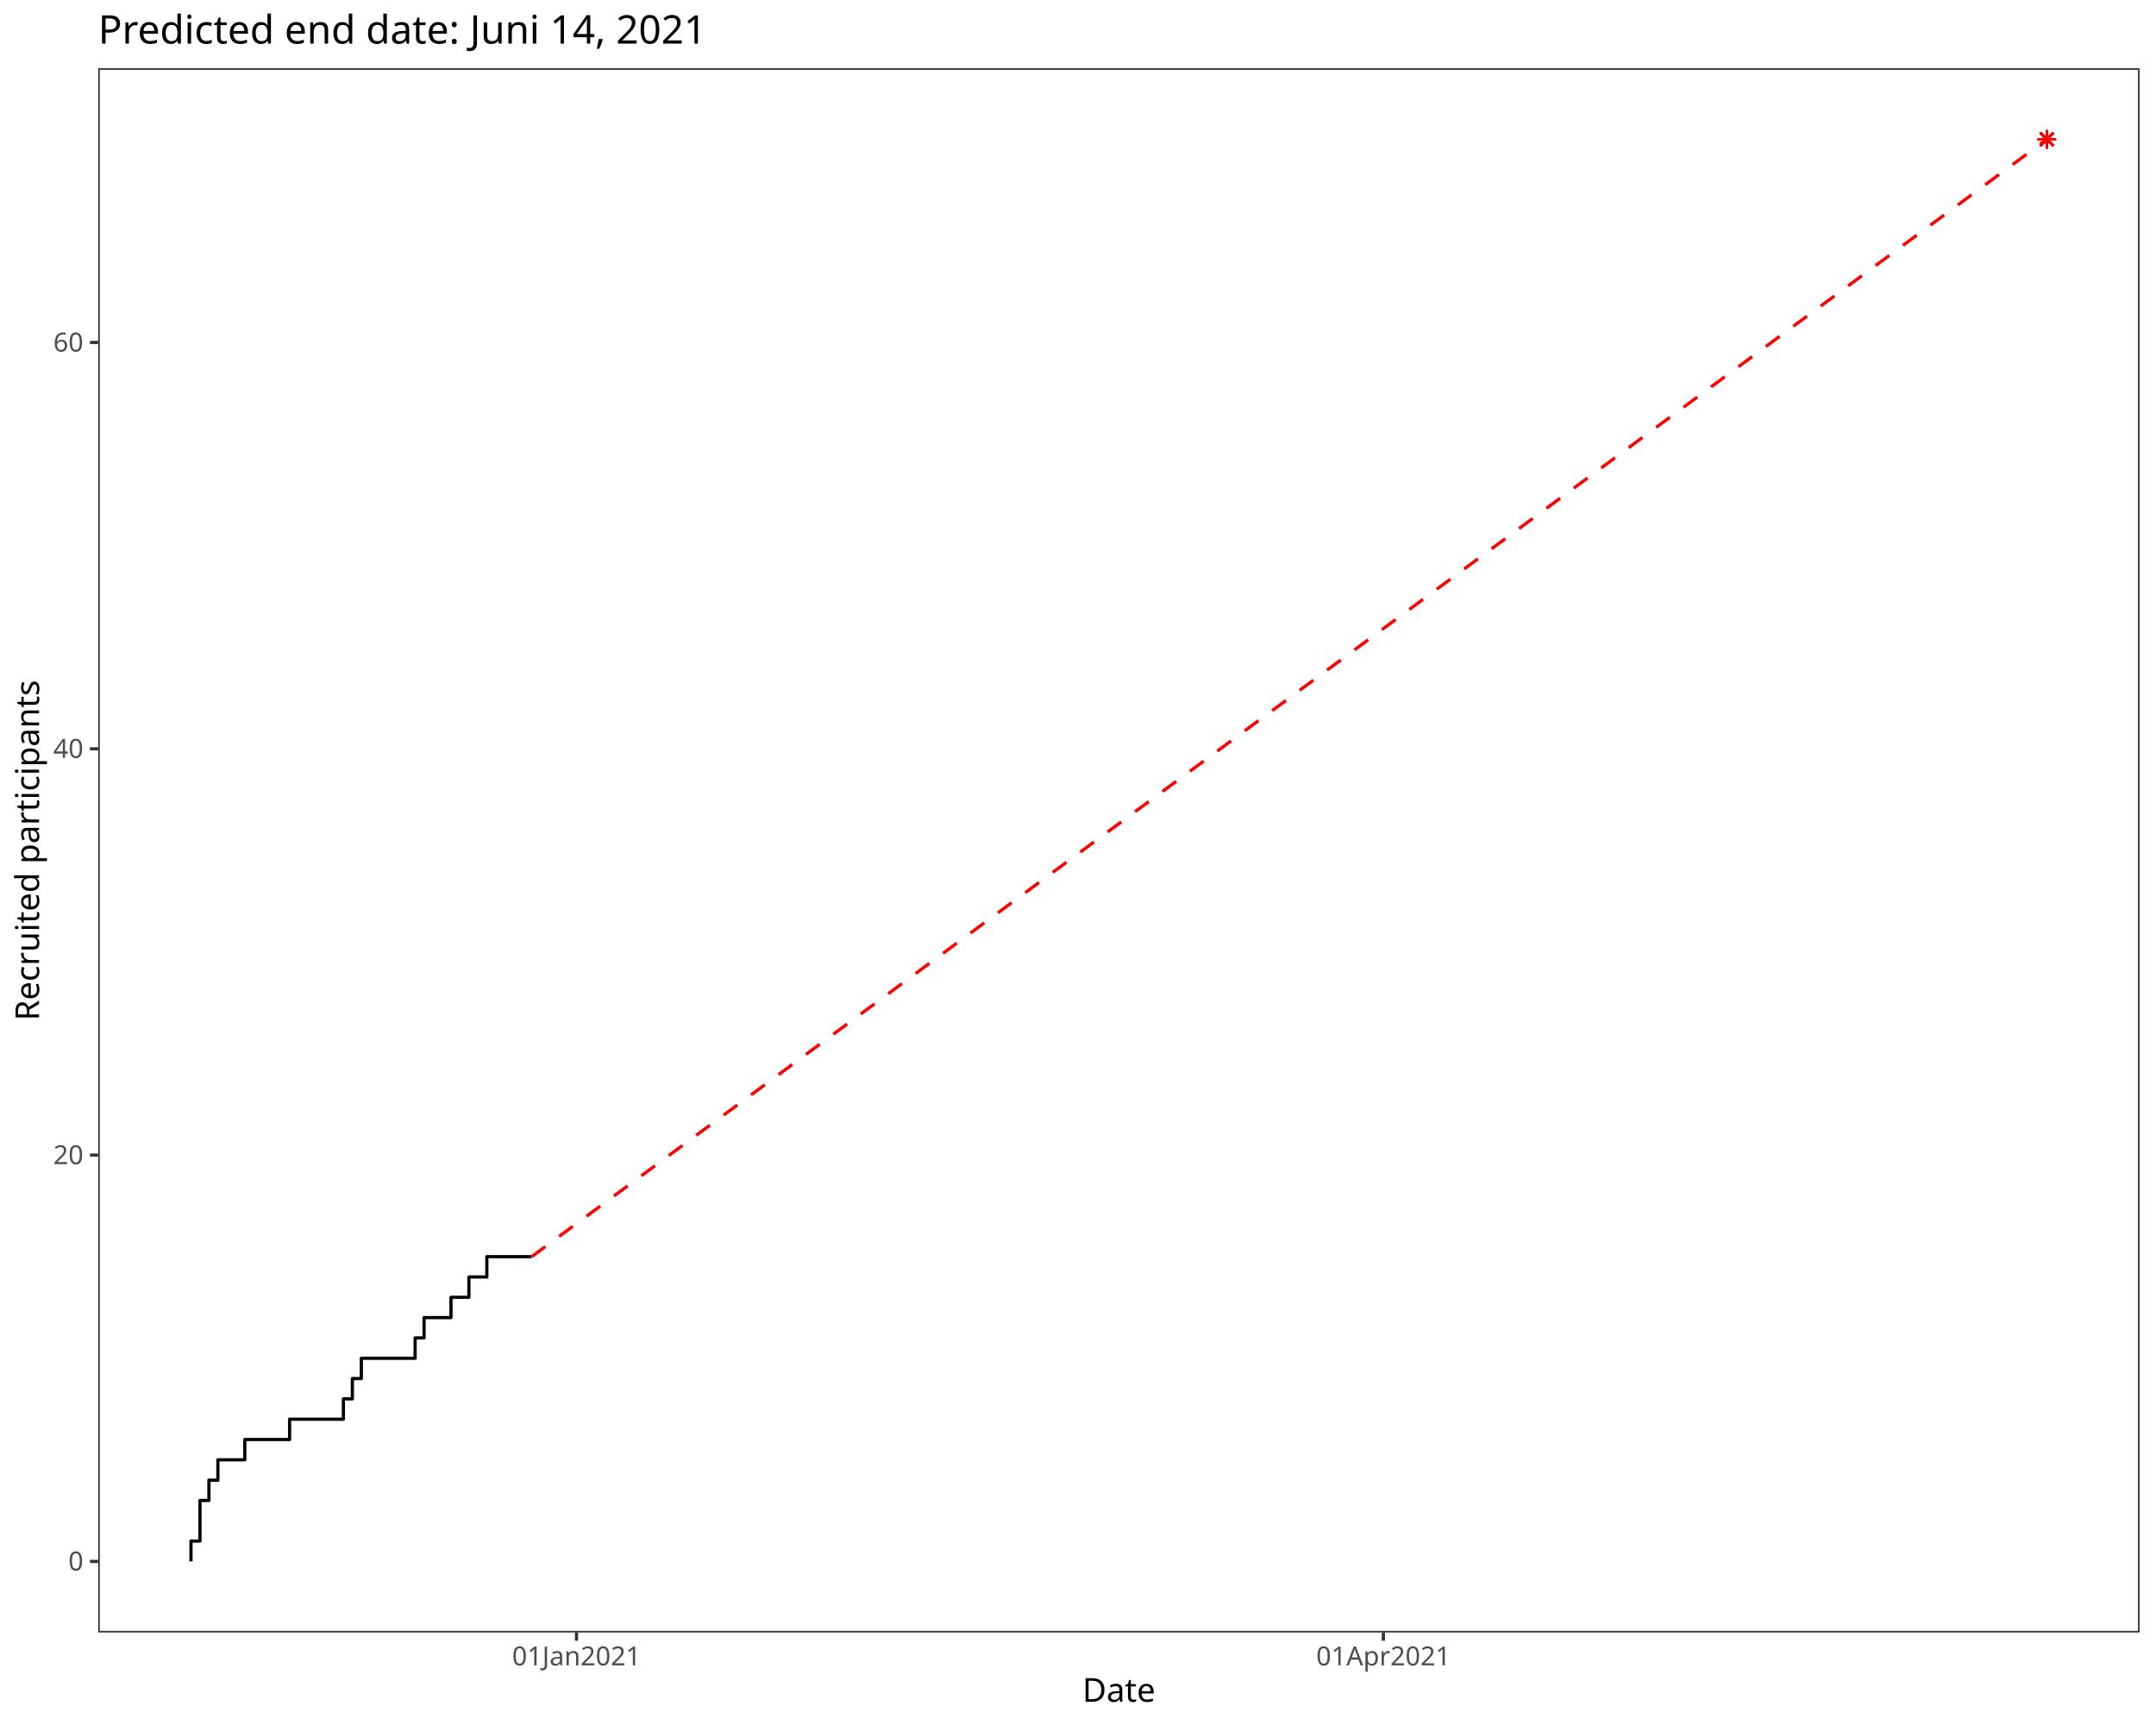
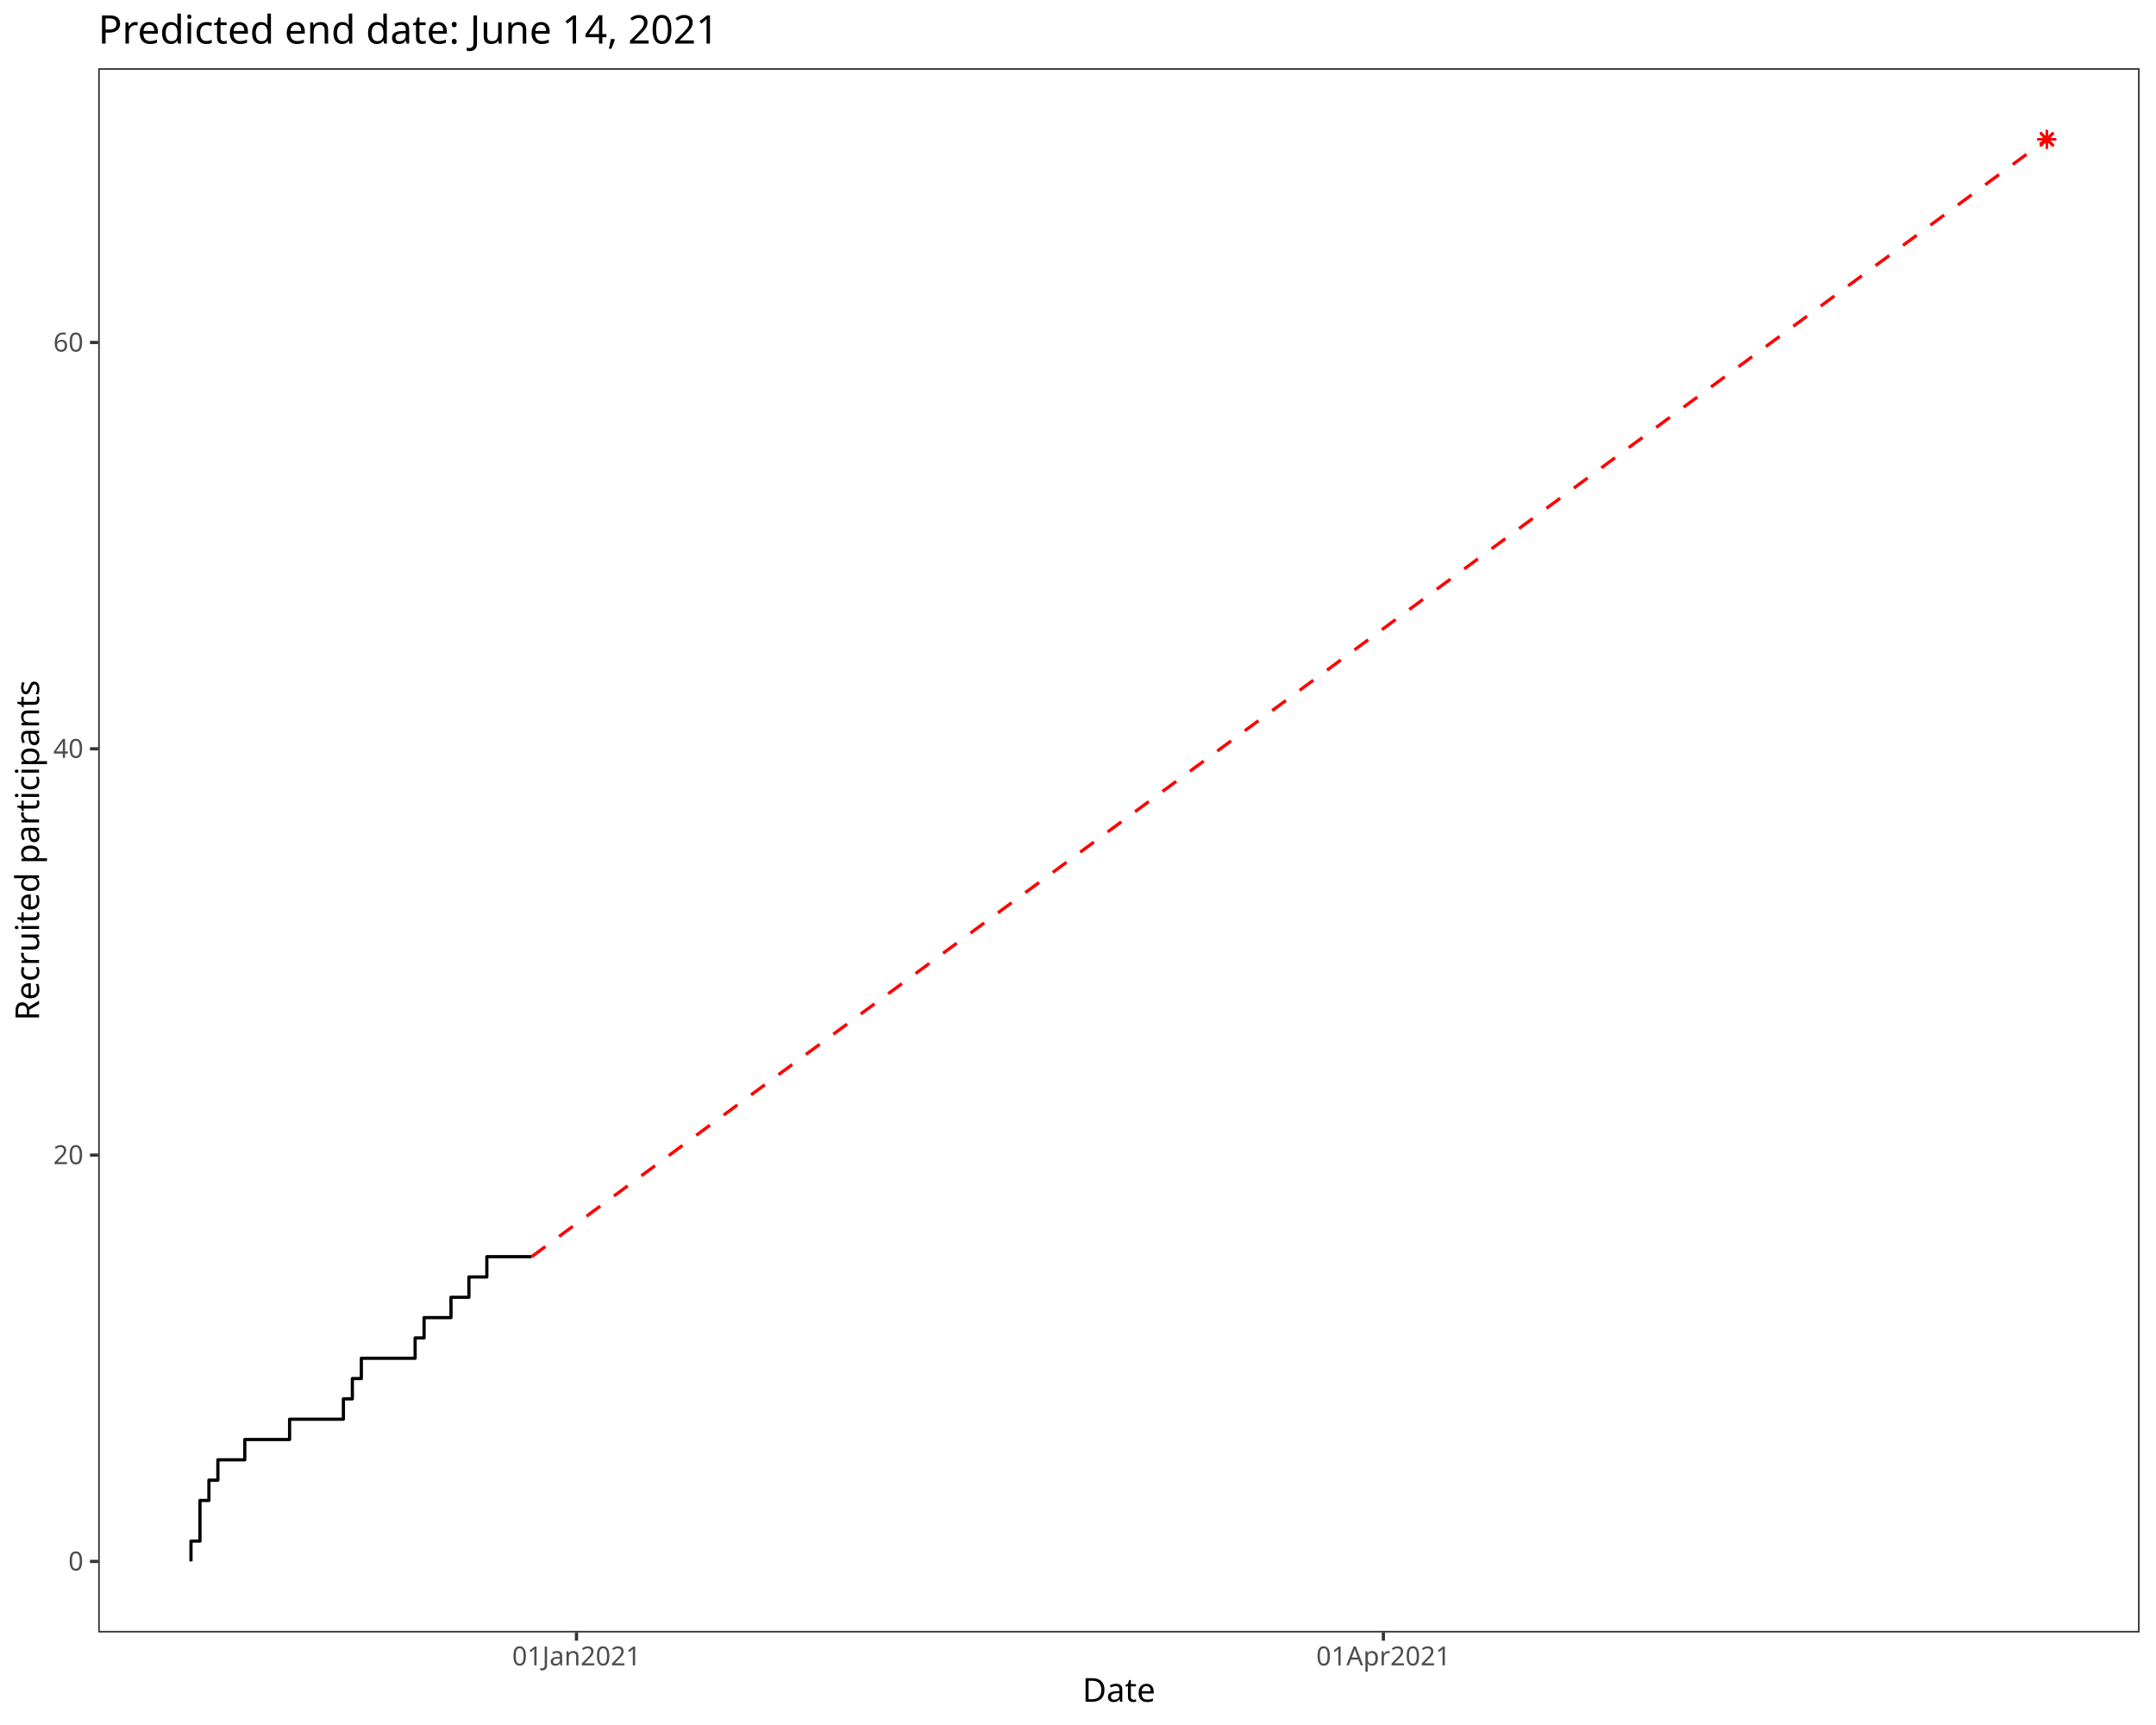
<svg xmlns="http://www.w3.org/2000/svg" class="svglite" data-engine-version="2.0" width="720.00pt" height="576.00pt" viewBox="0 0 720.00 576.00">
  <defs>
    <style type="text/css">
    .svglite line, .svglite polyline, .svglite polygon, .svglite path, .svglite rect, .svglite circle {
      fill: none;
      stroke: #000000;
      stroke-linecap: round;
      stroke-linejoin: round;
      stroke-miterlimit: 10.00;
    }
  </style>
  </defs>
  <rect width="100%" height="100%" style="stroke: none; fill: #FFFFFF;" />
  <defs>
    <clipPath id="cpMC4wMHw3MjAuMDB8MC4wMHw1NzYuMDA=">
      <rect x="0.00" y="0.00" width="720.00" height="576.00" />
    </clipPath>
  </defs>
  <g clip-path="url(#cpMC4wMHw3MjAuMDB8MC4wMHw1NzYuMDA=)">
    <rect x="0.00" y="0.00" width="720.00" height="576.00" style="stroke-width: 1.07; stroke: #FFFFFF; fill: #FFFFFF;" />
  </g>
  <defs>
    <clipPath id="cpMzIuNzl8NzE0LjUyfDIyLjc4fDU0NS4xMQ==">
      <rect x="32.79" y="22.78" width="681.73" height="522.33" />
    </clipPath>
  </defs>
  <g clip-path="url(#cpMzIuNzl8NzE0LjUyfDIyLjc4fDU0NS4xMQ==)">
    <rect x="32.79" y="22.78" width="681.73" height="522.33" style="stroke-width: 1.07; stroke: none; fill: #FFFFFF;" />
    <polyline points="63.78,521.37 63.78,521.37 63.78,514.59 66.78,514.59 66.78,501.02 69.77,501.02 69.77,494.24 72.76,494.24 72.76,487.45 81.75,487.45 81.75,480.67 96.71,480.67 96.71,473.89 114.68,473.89 114.68,467.10 117.67,467.10 117.67,460.32 120.67,460.32 120.67,453.54 138.63,453.54 138.63,446.75 141.62,446.75 141.62,439.97 150.61,439.97 150.61,433.18 156.59,433.18 156.59,426.40 162.58,426.40 162.58,419.62 177.55,419.62 177.55,419.62 " style="stroke-width: 1.07; stroke-linecap: butt;" />
    <polyline points="177.55,419.62 683.53,46.53 " style="stroke-width: 1.07; stroke: #FF0000; stroke-dasharray: 5.69,5.69; stroke-linecap: butt;" />
    <line x1="681.58" y1="48.48" x2="685.49" y2="44.57" style="stroke-width: 0.71; stroke: #FF0000;" />
    <line x1="681.58" y1="44.57" x2="685.49" y2="48.48" style="stroke-width: 0.71; stroke: #FF0000;" />
    <line x1="680.77" y1="46.53" x2="686.30" y2="46.53" style="stroke-width: 0.71; stroke: #FF0000;" />
    <line x1="683.53" y1="49.29" x2="683.53" y2="43.76" style="stroke-width: 0.71; stroke: #FF0000;" />
    <line x1="681.58" y1="48.48" x2="685.49" y2="44.57" style="stroke-width: 0.71; stroke: #FF0000;" />
    <line x1="681.58" y1="44.57" x2="685.49" y2="48.48" style="stroke-width: 0.71; stroke: #FF0000;" />
    <line x1="680.77" y1="46.53" x2="686.30" y2="46.53" style="stroke-width: 0.71; stroke: #FF0000;" />
    <line x1="683.53" y1="49.29" x2="683.53" y2="43.76" style="stroke-width: 0.71; stroke: #FF0000;" />
    <line x1="681.58" y1="48.48" x2="685.49" y2="44.57" style="stroke-width: 0.71; stroke: #FF0000;" />
    <line x1="681.58" y1="44.57" x2="685.49" y2="48.48" style="stroke-width: 0.71; stroke: #FF0000;" />
    <line x1="680.77" y1="46.53" x2="686.30" y2="46.53" style="stroke-width: 0.71; stroke: #FF0000;" />
    <line x1="683.53" y1="49.29" x2="683.53" y2="43.76" style="stroke-width: 0.71; stroke: #FF0000;" />
    <line x1="681.58" y1="48.48" x2="685.49" y2="44.57" style="stroke-width: 0.71; stroke: #FF0000;" />
    <line x1="681.58" y1="44.57" x2="685.49" y2="48.48" style="stroke-width: 0.71; stroke: #FF0000;" />
    <line x1="680.77" y1="46.53" x2="686.30" y2="46.53" style="stroke-width: 0.71; stroke: #FF0000;" />
    <line x1="683.53" y1="49.29" x2="683.53" y2="43.76" style="stroke-width: 0.71; stroke: #FF0000;" />
    <line x1="681.58" y1="48.48" x2="685.49" y2="44.57" style="stroke-width: 0.71; stroke: #FF0000;" />
    <line x1="681.58" y1="44.57" x2="685.49" y2="48.48" style="stroke-width: 0.71; stroke: #FF0000;" />
    <line x1="680.77" y1="46.53" x2="686.30" y2="46.53" style="stroke-width: 0.71; stroke: #FF0000;" />
    <line x1="683.53" y1="49.29" x2="683.53" y2="43.76" style="stroke-width: 0.71; stroke: #FF0000;" />
    <line x1="681.58" y1="48.48" x2="685.49" y2="44.57" style="stroke-width: 0.71; stroke: #FF0000;" />
    <line x1="681.58" y1="44.57" x2="685.49" y2="48.48" style="stroke-width: 0.71; stroke: #FF0000;" />
    <line x1="680.77" y1="46.53" x2="686.30" y2="46.53" style="stroke-width: 0.71; stroke: #FF0000;" />
    <line x1="683.53" y1="49.29" x2="683.53" y2="43.76" style="stroke-width: 0.71; stroke: #FF0000;" />
    <line x1="681.58" y1="48.48" x2="685.49" y2="44.57" style="stroke-width: 0.71; stroke: #FF0000;" />
    <line x1="681.58" y1="44.57" x2="685.49" y2="48.48" style="stroke-width: 0.71; stroke: #FF0000;" />
    <line x1="680.77" y1="46.53" x2="686.30" y2="46.53" style="stroke-width: 0.71; stroke: #FF0000;" />
    <line x1="683.53" y1="49.29" x2="683.53" y2="43.76" style="stroke-width: 0.71; stroke: #FF0000;" />
    <line x1="681.58" y1="48.48" x2="685.49" y2="44.57" style="stroke-width: 0.71; stroke: #FF0000;" />
    <line x1="681.58" y1="44.57" x2="685.49" y2="48.48" style="stroke-width: 0.71; stroke: #FF0000;" />
    <line x1="680.77" y1="46.53" x2="686.30" y2="46.53" style="stroke-width: 0.71; stroke: #FF0000;" />
    <line x1="683.53" y1="49.29" x2="683.53" y2="43.76" style="stroke-width: 0.71; stroke: #FF0000;" />
    <line x1="681.58" y1="48.48" x2="685.49" y2="44.57" style="stroke-width: 0.71; stroke: #FF0000;" />
    <line x1="681.58" y1="44.57" x2="685.49" y2="48.48" style="stroke-width: 0.71; stroke: #FF0000;" />
    <line x1="680.77" y1="46.53" x2="686.30" y2="46.53" style="stroke-width: 0.71; stroke: #FF0000;" />
    <line x1="683.53" y1="49.29" x2="683.53" y2="43.76" style="stroke-width: 0.71; stroke: #FF0000;" />
    <line x1="681.58" y1="48.48" x2="685.49" y2="44.57" style="stroke-width: 0.71; stroke: #FF0000;" />
    <line x1="681.58" y1="44.57" x2="685.49" y2="48.48" style="stroke-width: 0.71; stroke: #FF0000;" />
    <line x1="680.77" y1="46.53" x2="686.30" y2="46.53" style="stroke-width: 0.71; stroke: #FF0000;" />
    <line x1="683.53" y1="49.29" x2="683.53" y2="43.76" style="stroke-width: 0.71; stroke: #FF0000;" />
    <line x1="681.58" y1="48.48" x2="685.49" y2="44.57" style="stroke-width: 0.71; stroke: #FF0000;" />
    <line x1="681.58" y1="44.57" x2="685.49" y2="48.48" style="stroke-width: 0.71; stroke: #FF0000;" />
    <line x1="680.77" y1="46.53" x2="686.30" y2="46.53" style="stroke-width: 0.71; stroke: #FF0000;" />
    <line x1="683.53" y1="49.29" x2="683.53" y2="43.76" style="stroke-width: 0.71; stroke: #FF0000;" />
    <line x1="681.58" y1="48.48" x2="685.49" y2="44.57" style="stroke-width: 0.71; stroke: #FF0000;" />
    <line x1="681.58" y1="44.57" x2="685.49" y2="48.48" style="stroke-width: 0.71; stroke: #FF0000;" />
    <line x1="680.77" y1="46.53" x2="686.30" y2="46.53" style="stroke-width: 0.71; stroke: #FF0000;" />
    <line x1="683.53" y1="49.29" x2="683.53" y2="43.76" style="stroke-width: 0.71; stroke: #FF0000;" />
    <line x1="681.58" y1="48.48" x2="685.49" y2="44.57" style="stroke-width: 0.71; stroke: #FF0000;" />
    <line x1="681.58" y1="44.57" x2="685.49" y2="48.48" style="stroke-width: 0.71; stroke: #FF0000;" />
    <line x1="680.77" y1="46.53" x2="686.30" y2="46.53" style="stroke-width: 0.71; stroke: #FF0000;" />
    <line x1="683.53" y1="49.29" x2="683.53" y2="43.76" style="stroke-width: 0.71; stroke: #FF0000;" />
    <line x1="681.58" y1="48.48" x2="685.49" y2="44.57" style="stroke-width: 0.71; stroke: #FF0000;" />
    <line x1="681.58" y1="44.57" x2="685.49" y2="48.48" style="stroke-width: 0.71; stroke: #FF0000;" />
    <line x1="680.77" y1="46.53" x2="686.30" y2="46.53" style="stroke-width: 0.71; stroke: #FF0000;" />
    <line x1="683.53" y1="49.29" x2="683.53" y2="43.76" style="stroke-width: 0.71; stroke: #FF0000;" />
    <line x1="681.58" y1="48.48" x2="685.49" y2="44.57" style="stroke-width: 0.71; stroke: #FF0000;" />
    <line x1="681.58" y1="44.57" x2="685.49" y2="48.48" style="stroke-width: 0.71; stroke: #FF0000;" />
    <line x1="680.77" y1="46.53" x2="686.30" y2="46.53" style="stroke-width: 0.71; stroke: #FF0000;" />
    <line x1="683.53" y1="49.29" x2="683.53" y2="43.76" style="stroke-width: 0.71; stroke: #FF0000;" />
    <line x1="681.58" y1="48.48" x2="685.49" y2="44.57" style="stroke-width: 0.71; stroke: #FF0000;" />
    <line x1="681.58" y1="44.57" x2="685.49" y2="48.48" style="stroke-width: 0.71; stroke: #FF0000;" />
    <line x1="680.77" y1="46.53" x2="686.30" y2="46.53" style="stroke-width: 0.71; stroke: #FF0000;" />
    <line x1="683.53" y1="49.29" x2="683.53" y2="43.76" style="stroke-width: 0.71; stroke: #FF0000;" />
    <rect x="32.79" y="22.78" width="681.73" height="522.33" style="stroke-width: 1.07; stroke: #333333;" />
  </g>
  <g clip-path="url(#cpMC4wMHw3MjAuMDB8MC4wMHw1NzYuMDA=)">
    <text x="27.86" y="524.40" text-anchor="end" style="font-size: 8.80px; fill: #4D4D4D; font-family: sans;" textLength="4.89px" lengthAdjust="spacingAndGlyphs">0</text>
    <text x="27.86" y="388.73" text-anchor="end" style="font-size: 8.80px; fill: #4D4D4D; font-family: sans;" textLength="9.79px" lengthAdjust="spacingAndGlyphs">20</text>
    <text x="27.86" y="253.06" text-anchor="end" style="font-size: 8.80px; fill: #4D4D4D; font-family: sans;" textLength="9.79px" lengthAdjust="spacingAndGlyphs">40</text>
    <text x="27.86" y="117.39" text-anchor="end" style="font-size: 8.80px; fill: #4D4D4D; font-family: sans;" textLength="9.79px" lengthAdjust="spacingAndGlyphs">60</text>
    <polyline points="30.05,521.37 32.79,521.37 " style="stroke-width: 1.07; stroke: #333333; stroke-linecap: butt;" />
    <polyline points="30.05,385.70 32.79,385.70 " style="stroke-width: 1.07; stroke: #333333; stroke-linecap: butt;" />
    <polyline points="30.05,250.03 32.79,250.03 " style="stroke-width: 1.07; stroke: #333333; stroke-linecap: butt;" />
    <polyline points="30.05,114.36 32.79,114.36 " style="stroke-width: 1.07; stroke: #333333; stroke-linecap: butt;" />
    <polyline points="192.52,547.85 192.52,545.11 " style="stroke-width: 1.07; stroke: #333333; stroke-linecap: butt;" />
    <polyline points="461.98,547.85 461.98,545.11 " style="stroke-width: 1.07; stroke: #333333; stroke-linecap: butt;" />
    <text x="192.52" y="556.10" text-anchor="middle" style="font-size: 8.80px; fill: #4D4D4D; font-family: sans;" textLength="43.56px" lengthAdjust="spacingAndGlyphs">01Jan2021</text>
    <text x="461.98" y="556.10" text-anchor="middle" style="font-size: 8.80px; fill: #4D4D4D; font-family: sans;" textLength="43.06px" lengthAdjust="spacingAndGlyphs">01Apr2021</text>
    <text x="373.66" y="568.24" text-anchor="middle" style="font-size: 11.00px; font-family: sans;" textLength="23.24px" lengthAdjust="spacingAndGlyphs">Date</text>
    <text transform="translate(13.05,283.95) rotate(-90)" text-anchor="middle" style="font-size: 11.00px; font-family: sans;" textLength="106.40px" lengthAdjust="spacingAndGlyphs">Recruited participants</text>
-     <text x="32.79" y="14.56" style="font-size: 13.20px; font-family: sans;" textLength="197.43px" lengthAdjust="spacingAndGlyphs">Predicted end date: Juni 14, 2021</text>
+     <text x="32.79" y="14.56" style="font-size: 13.20px; font-family: sans;" textLength="201.84px" lengthAdjust="spacingAndGlyphs">Predicted end date: June 14, 2021</text>
  </g>
</svg>
